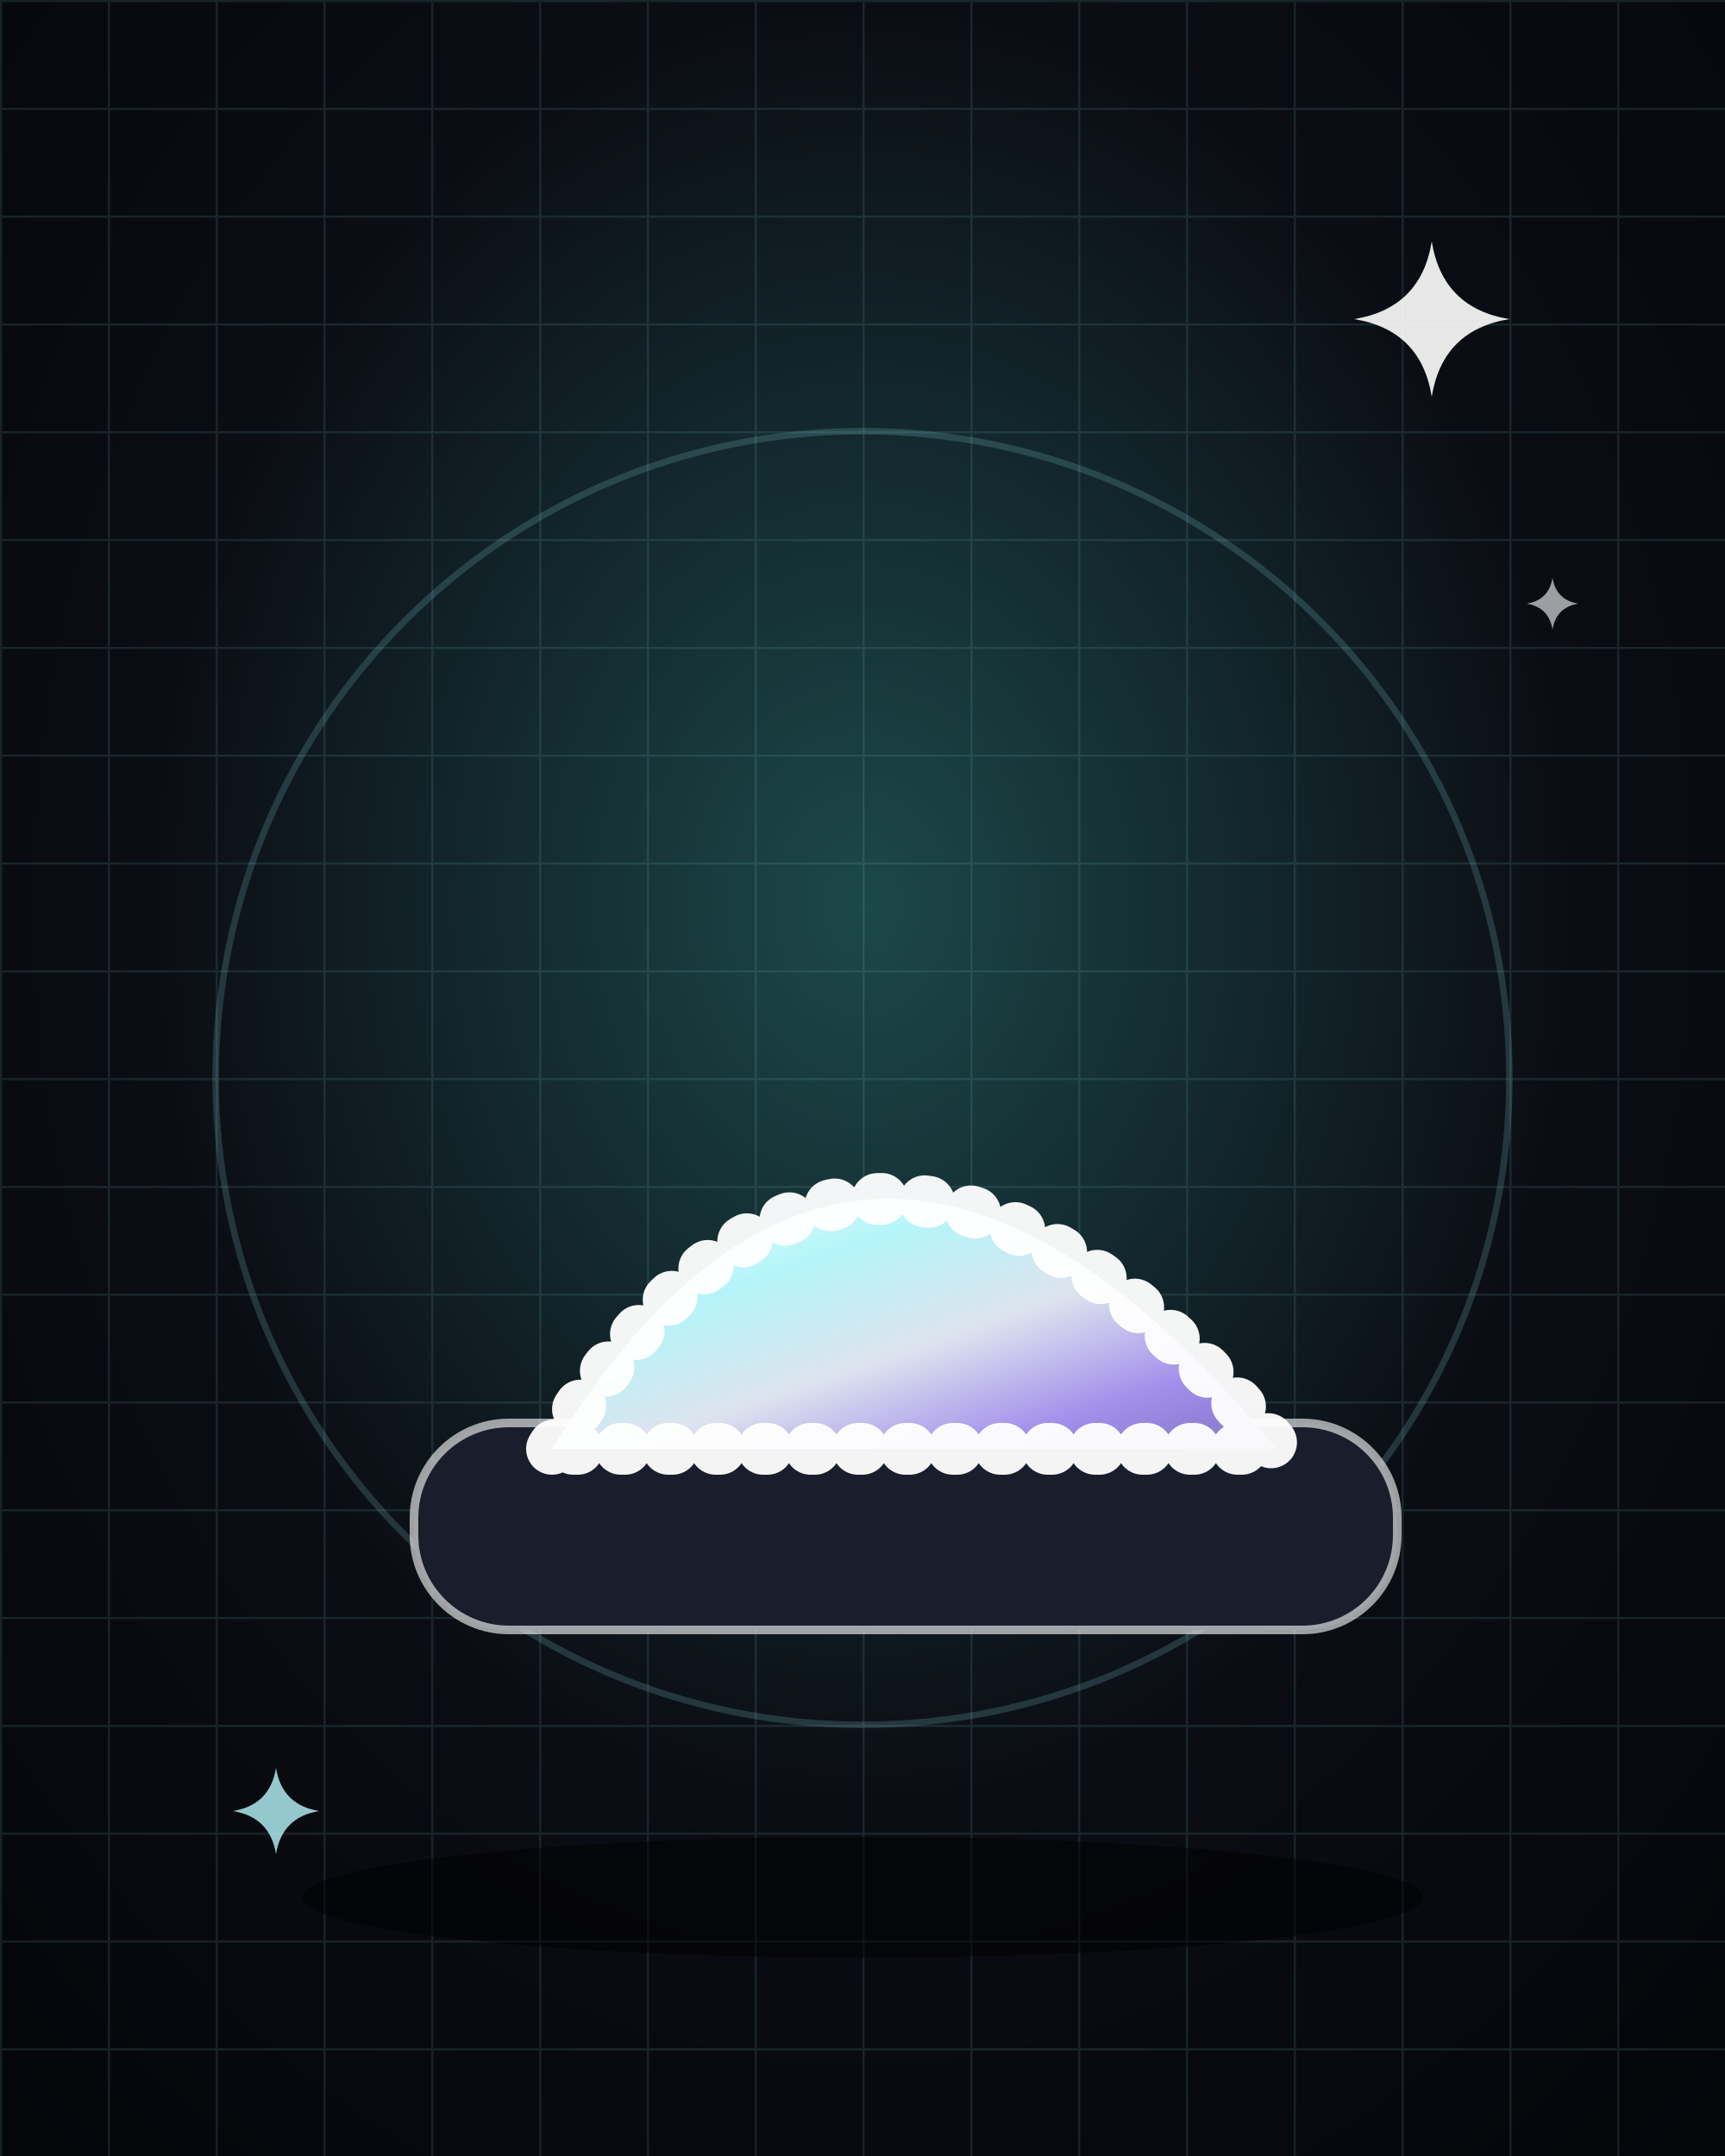
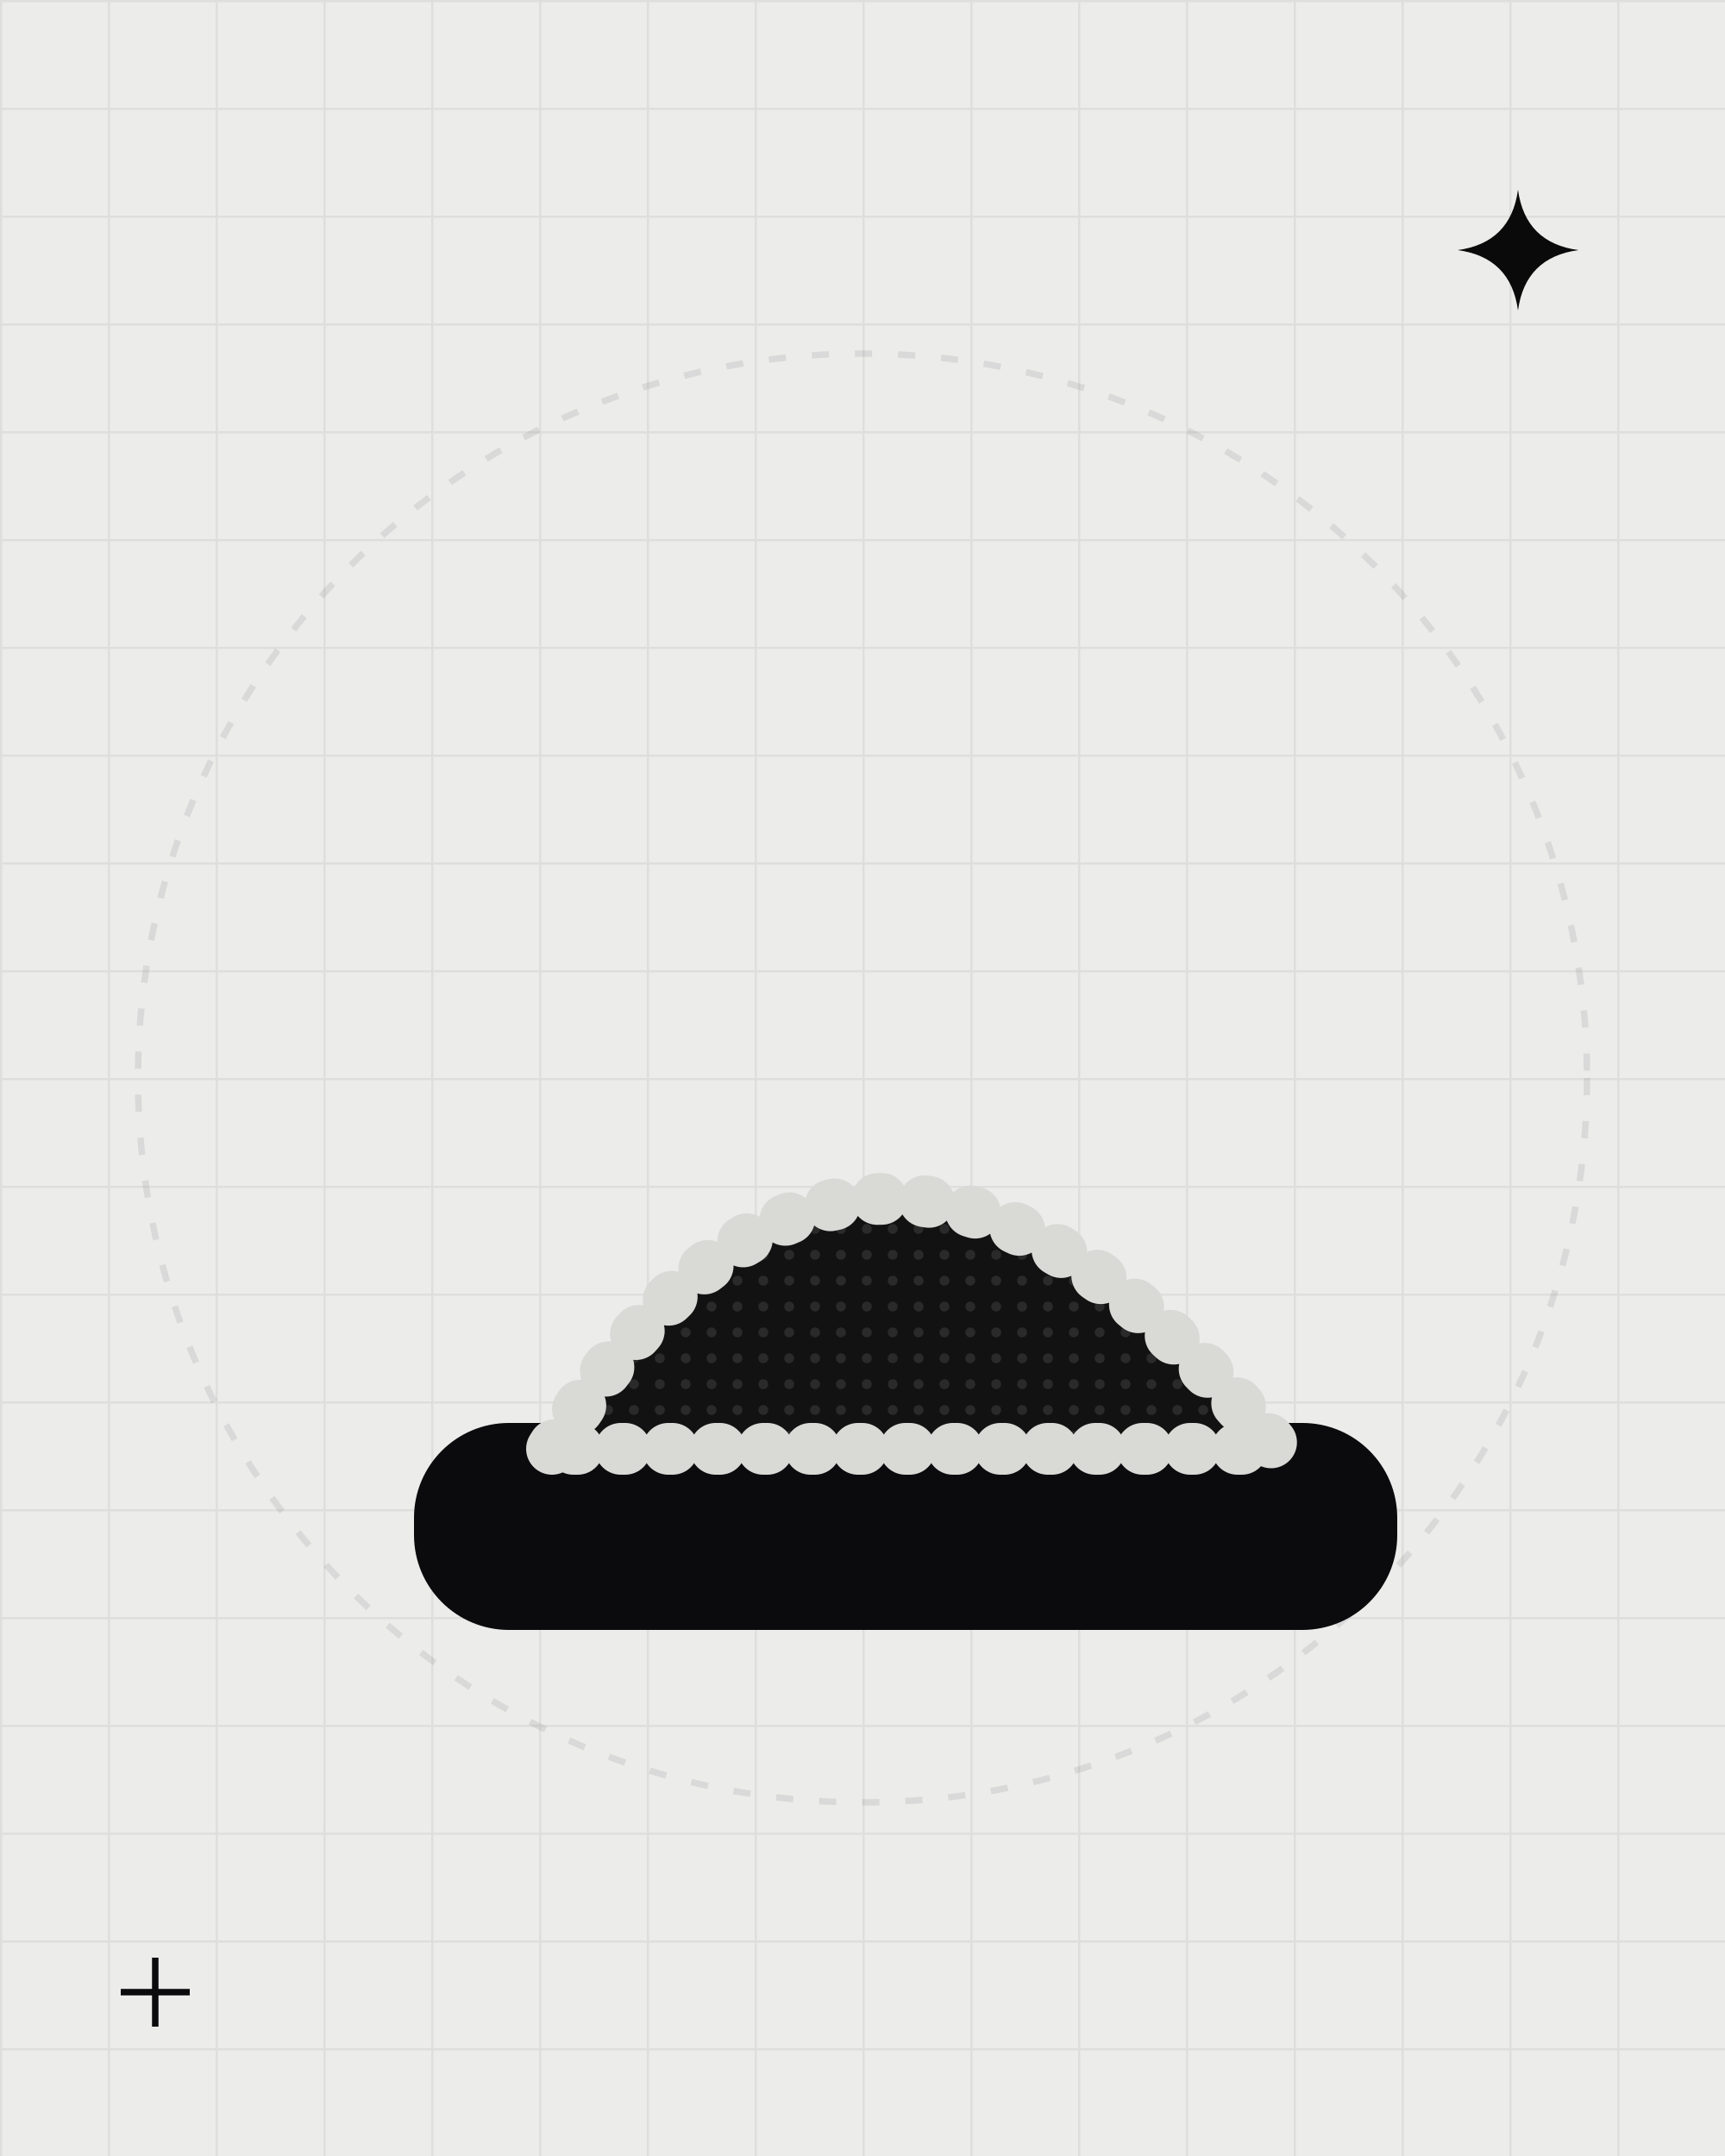
<svg xmlns="http://www.w3.org/2000/svg" viewBox="0 0 400 500" width="400" height="500">
  <defs>
-     <radialGradient id="bg" cx=".5" cy=".42" r=".75">
-       <stop offset="0" stop-color="hsl(183,45%,20%)" />
-       <stop offset=".55" stop-color="#0B0D14" />
-       <stop offset="1" stop-color="#05060A" />
-     </radialGradient>
-     <linearGradient id="c" x1="0" y1="0" x2="1" y2="1">
-       <stop offset="0" stop-color="#FFFFFF" />
-       <stop offset=".3" stop-color="hsl(183,85%,84%)" />
-       <stop offset=".55" stop-color="#DDE3EE" />
-       <stop offset=".8" stop-color="hsl(253,70%,74%)" />
-       <stop offset="1" stop-color="#7F74C4" />
-     </linearGradient>
+     <pattern id="c" width="6" height="6" patternUnits="userSpaceOnUse">
+       <rect width="6" height="6" fill="#121212" />
+       <circle cx="3" cy="3" r="1.15" fill="#2a2a2a" />
+     </pattern>
    <pattern id="grid" width="25" height="25" patternUnits="userSpaceOnUse">
-       <path d="M25 0H0V25" fill="none" stroke="hsl(183,60%,70%)" stroke-opacity=".12" />
+       <path d="M25 0H0V25" fill="none" stroke="#0b0b0e" stroke-opacity=".06" />
    </pattern>
    <pattern id="mesh" width="10" height="10" patternUnits="userSpaceOnUse">
-       <path d="M0 5L5 0L10 5L5 10Z" fill="none" stroke="#FFFFFF" stroke-opacity=".75" stroke-width="1.2" />
+       <path d="M0 5L5 0L10 5L5 10Z" fill="none" stroke="#121212" stroke-opacity=".85" stroke-width="1.3" />
    </pattern>
  </defs>
-   <rect width="400" height="500" fill="url(#bg)" />
+   <rect width="400" height="500" fill="#ececea" />
  <rect width="400" height="500" fill="url(#grid)" />
-   <circle cx="200" cy="250" r="150" fill="none" stroke="hsl(183,70%,75%)" stroke-opacity=".18" stroke-width="1.5" />
-   <ellipse cx="200" cy="440" rx="130" ry="14" fill="#000" opacity=".5" />
-   <rect x="96" y="330" width="228" height="48" rx="22" fill="#1A1E2C" stroke="rgba(255,255,255,.6)" stroke-width="2" />
-   <path d="M128 336Q200 220 296 336Z" fill="url(#c)" stroke="rgba(255,255,255,.95)" stroke-width="12" stroke-dasharray="1 10" stroke-linecap="round" />
-   <path d="M332 56Q334.52 71.48 350 74Q334.52 76.52 332 92Q329.48 76.52 314 74Q329.48 71.48 332 56Z" fill="#FFFFFF" opacity=".9" />
-   <path d="M64 410Q65.4 418.6 74 420Q65.4 421.4 64 430Q62.6 421.4 54 420Q62.6 418.6 64 410Z" fill="hsl(183,90%,85%)" opacity=".8" />
-   <path d="M360 134Q360.84 139.16 366 140Q360.84 140.84 360 146Q359.16 140.84 354 140Q359.16 139.16 360 134Z" fill="#FFFFFF" opacity=".6" />
+   <circle cx="200" cy="250" r="168" fill="none" stroke="#0b0b0e" stroke-opacity=".08" stroke-width="1.5" stroke-dasharray="4 6" />
+   <rect x="96" y="330" width="228" height="48" rx="22" fill="#0b0b0e" />
+   <path d="M128 336Q200 220 296 336Z" fill="url(#c)" stroke="#d9d9d6" stroke-width="12" stroke-dasharray="1 10" stroke-linecap="round" />
+   <path d="M352 44Q353.68 56.32 366 58Q353.68 59.68 352 72Q350.32 59.68 338 58Q350.32 56.32 352 44Z" fill="#0a0a0a" />
+   <path d="M28 462h16M36 454v16" stroke="#0b0b0e" stroke-width="1.5" />
</svg>
